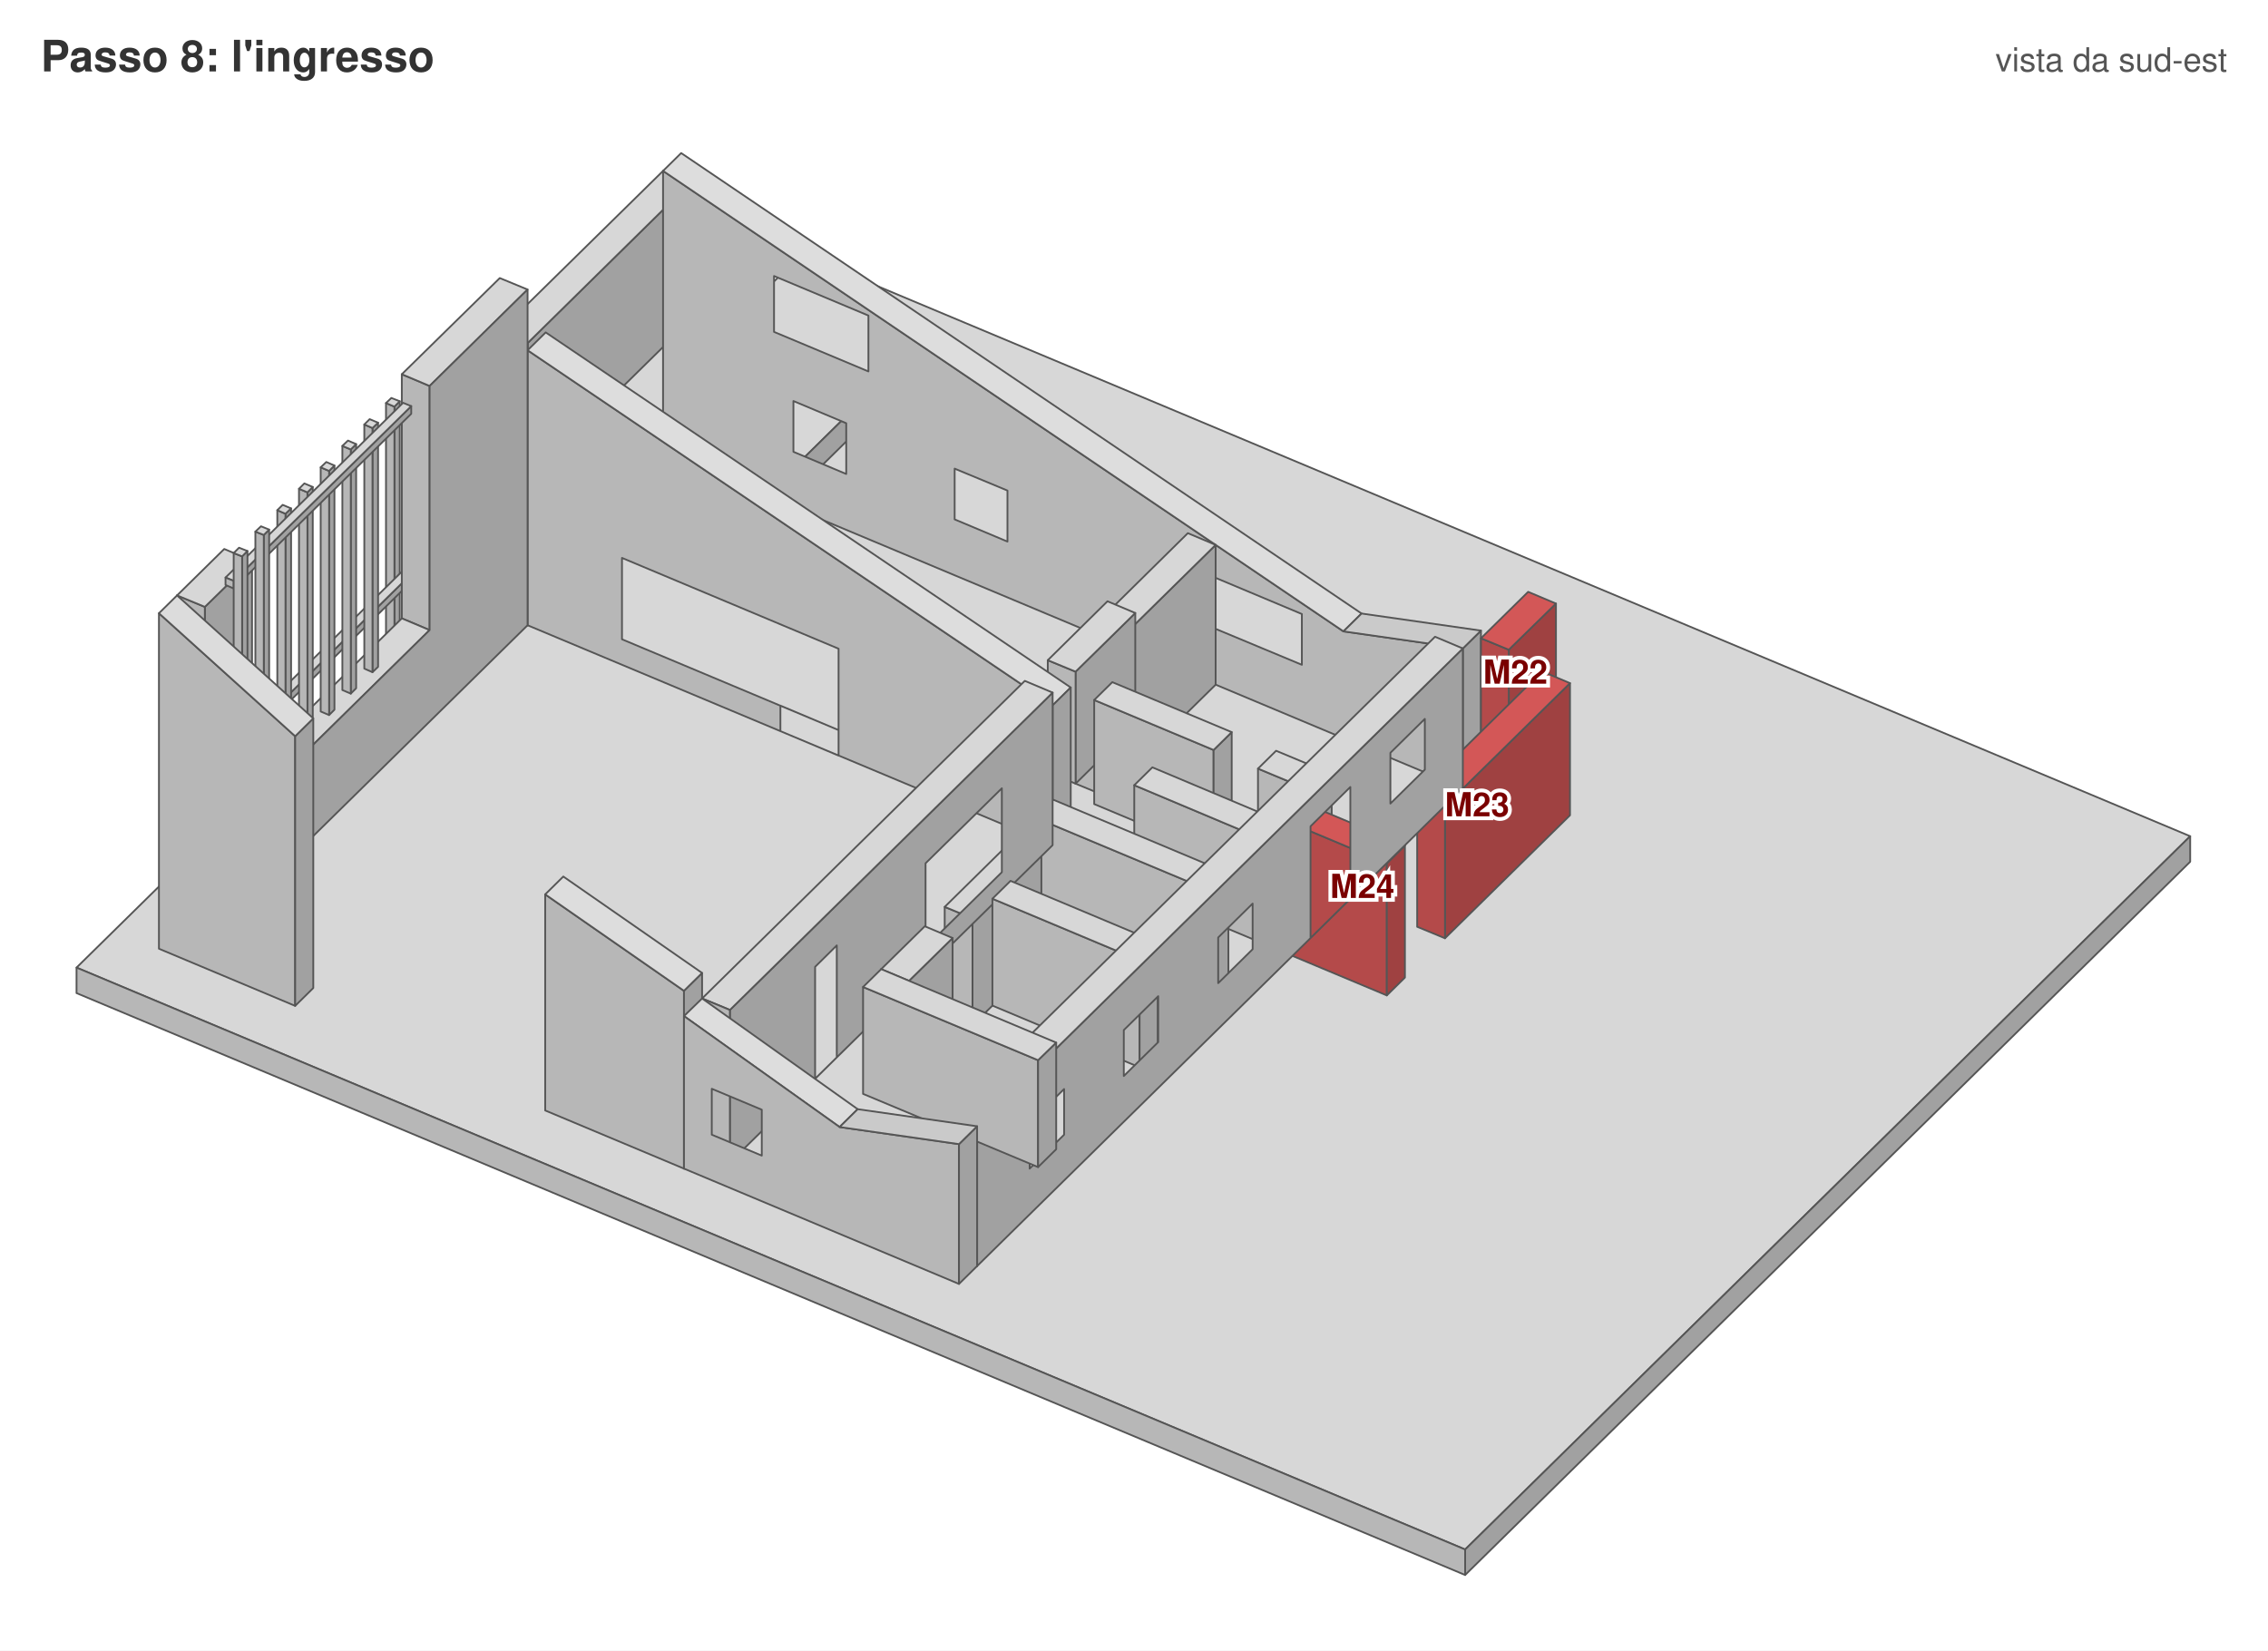
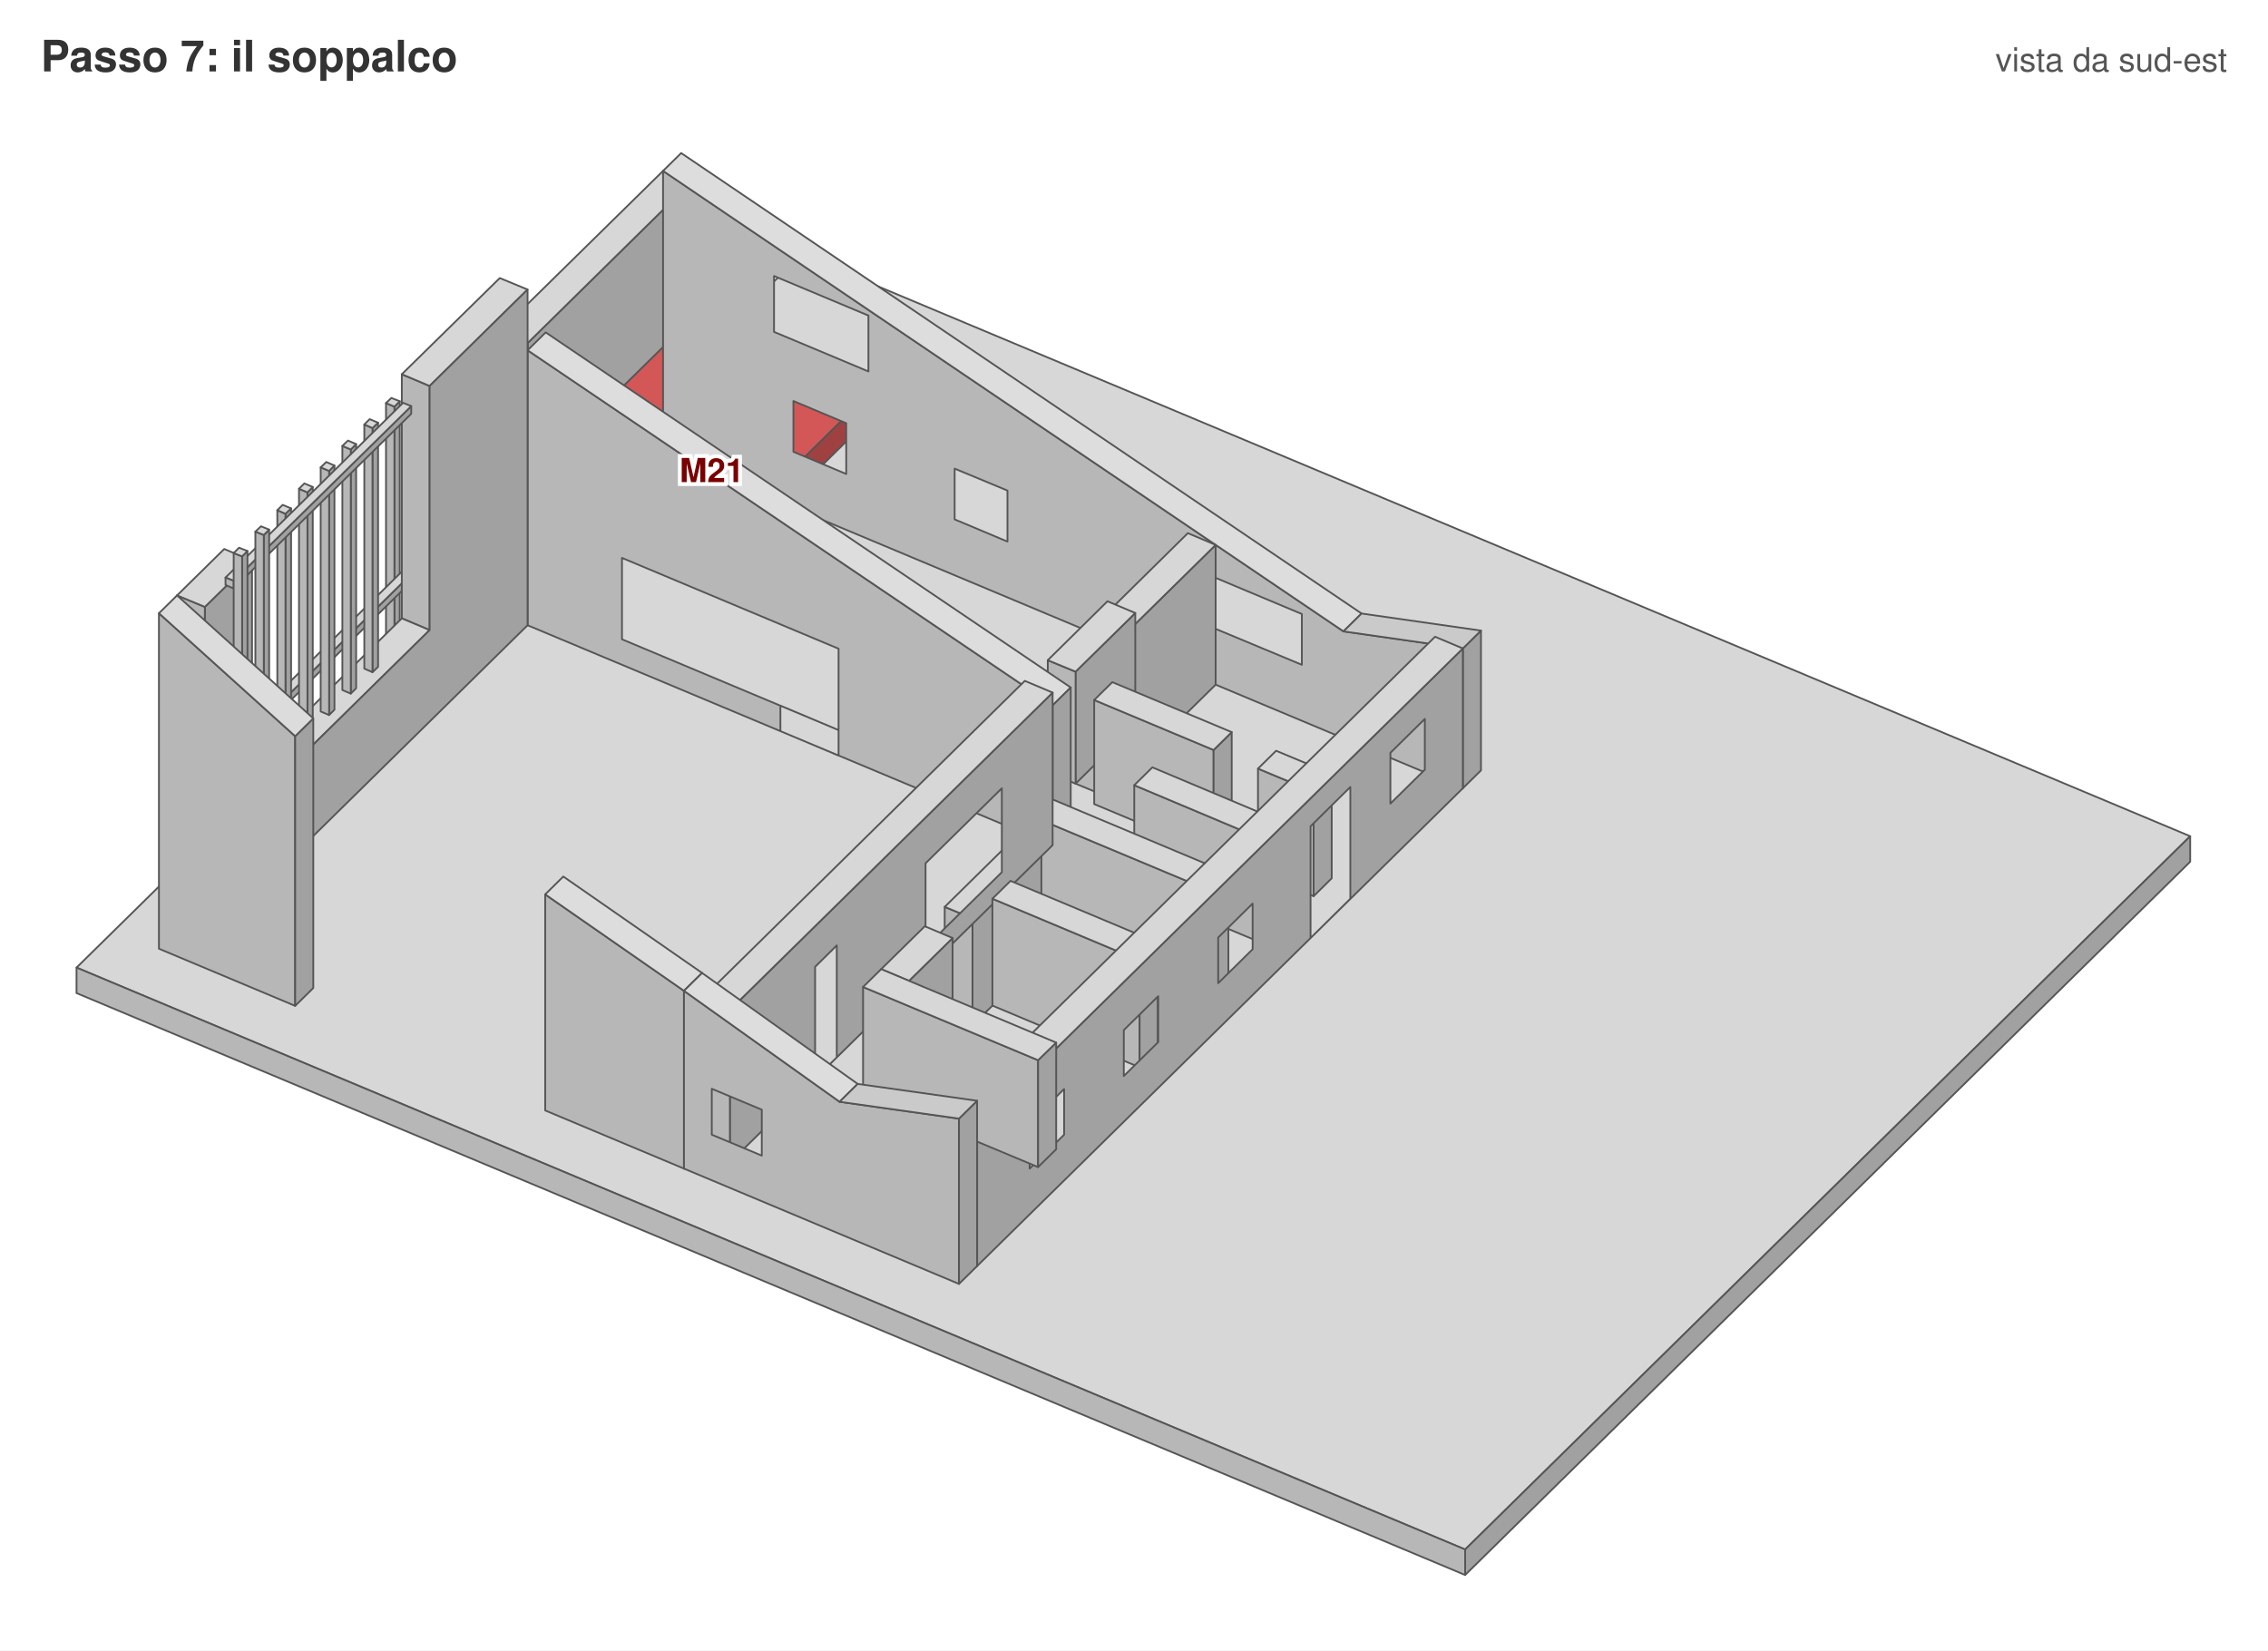
<svg xmlns="http://www.w3.org/2000/svg" viewBox="0 0 889 647" width="889" height="647">
  <rect width="100%" height="100%" fill="#ffffff" />
-   <text x="16" y="28" font-family="Helvetica, Arial, sans-serif" font-size="17" font-weight="bold" fill="#333">Passo 8: l'ingresso</text>
+   <text x="16" y="28" font-family="Helvetica, Arial, sans-serif" font-size="17" font-weight="bold" fill="#333">Passo 7: il soppalco</text>
  <path d="M 314.2 99.7 L 858.5 327.8 L 574.3 607.4 L 30.0 379.3 Z" fill="rgb(215,215,215)" fill-rule="evenodd" stroke="#555" stroke-width="0.7" stroke-linejoin="round" />
  <path d="M 858.5 337.8 L 574.3 617.4 L 574.3 607.4 L 858.5 327.8 Z" fill="rgb(161,161,161)" fill-rule="evenodd" stroke="#555" stroke-width="0.7" stroke-linejoin="round" />
  <path d="M 574.3 617.4 L 30.0 389.3 L 30.0 379.3 L 574.3 607.4 Z" fill="rgb(183,183,183)" fill-rule="evenodd" stroke="#555" stroke-width="0.7" stroke-linejoin="round" />
  <path d="M 270.7 182.2 L 206.8 245.1 L 206.8 134.5 L 270.7 71.6 Z M 267.2 163.8 L 240.9 189.6 L 240.9 169.7 L 267.2 143.8 Z" fill="rgb(161,161,161)" fill-rule="evenodd" stroke="#555" stroke-width="0.7" stroke-linejoin="round" />
  <path d="M 195.9 240.5 L 195.9 129.9 L 206.8 134.5 L 206.8 245.1 Z" fill="rgb(183,183,183)" fill-rule="evenodd" stroke="#555" stroke-width="0.7" stroke-linejoin="round" />
  <path d="M 195.9 129.9 L 259.9 67.0 L 270.7 71.6 L 206.8 134.5 Z" fill="rgb(215,215,215)" fill-rule="evenodd" stroke="#555" stroke-width="0.7" stroke-linejoin="round" />
-   <path d="M 270.7 125.4 L 340.4 154.6 L 283.6 210.5 L 213.9 181.3 Z" fill="rgb(215,215,215)" fill-rule="evenodd" stroke="#555" stroke-width="0.7" stroke-linejoin="round" />
-   <path d="M 340.4 164.5 L 283.6 220.5 L 283.6 210.5 L 340.4 154.6 Z" fill="rgb(161,161,161)" fill-rule="evenodd" stroke="#555" stroke-width="0.7" stroke-linejoin="round" />
-   <path d="M 283.6 220.5 L 213.9 191.3 L 213.9 181.3 L 283.6 210.5 Z" fill="rgb(183,183,183)" fill-rule="evenodd" stroke="#555" stroke-width="0.7" stroke-linejoin="round" />
+   <path d="M 270.7 125.4 L 340.4 154.6 L 283.6 210.5 L 213.9 181.3 Z" fill="rgb(211,87,87)" fill-rule="evenodd" stroke="#555" stroke-width="0.7" stroke-linejoin="round" />
+   <path d="M 340.4 164.5 L 283.6 220.5 L 283.6 210.5 L 340.4 154.6 Z" fill="rgb(159,65,65)" fill-rule="evenodd" stroke="#555" stroke-width="0.7" stroke-linejoin="round" />
+   <path d="M 283.6 220.5 L 213.9 191.3 L 213.9 181.3 L 283.6 210.5 Z" fill="rgb(180,74,74)" fill-rule="evenodd" stroke="#555" stroke-width="0.7" stroke-linejoin="round" />
  <path d="M 259.9 177.6 L 573.4 309.0 L 573.4 254.2 L 526.6 247.5 L 259.9 67.0 Z M 311.0 177.1 L 331.7 185.8 L 331.7 165.9 L 311.0 157.2 Z M 374.2 203.6 L 394.9 212.3 L 394.9 192.3 L 374.2 183.7 Z M 474.3 245.6 L 510.3 260.6 L 510.3 240.7 L 474.3 225.6 Z M 303.4 130.1 L 340.4 145.6 L 340.4 123.7 L 303.4 108.2 Z" fill="rgb(183,183,183)" fill-rule="evenodd" stroke="#555" stroke-width="0.7" stroke-linejoin="round" />
  <path d="M 533.7 240.5 L 267.0 60.0 L 259.9 67.0 L 526.6 247.5 Z" fill="rgb(221,221,221)" fill-rule="evenodd" stroke="#555" stroke-width="0.7" stroke-linejoin="round" />
  <path d="M 580.5 302.0 L 580.5 247.2 L 573.4 254.2 L 573.4 309.0 Z" fill="rgb(161,161,161)" fill-rule="evenodd" stroke="#555" stroke-width="0.7" stroke-linejoin="round" />
  <path d="M 580.5 247.2 L 533.7 240.5 L 526.6 247.5 L 573.4 254.2 Z" fill="rgb(202,202,202)" fill-rule="evenodd" stroke="#555" stroke-width="0.7" stroke-linejoin="round" />
  <path d="M 476.5 268.4 L 432.5 311.7 L 432.5 256.9 L 476.5 213.6 Z" fill="rgb(161,161,161)" fill-rule="evenodd" stroke="#555" stroke-width="0.7" stroke-linejoin="round" />
  <path d="M 421.6 252.4 L 465.6 209.0 L 476.5 213.6 L 432.5 256.9 Z" fill="rgb(215,215,215)" fill-rule="evenodd" stroke="#555" stroke-width="0.7" stroke-linejoin="round" />
  <path d="M 421.6 307.2 L 421.6 252.4 L 432.5 256.9 L 432.5 311.7 Z" fill="rgb(183,183,183)" fill-rule="evenodd" stroke="#555" stroke-width="0.7" stroke-linejoin="round" />
  <path d="M 445.0 284.1 L 421.6 307.2 L 421.6 263.3 L 445.0 240.3 Z" fill="rgb(161,161,161)" fill-rule="evenodd" stroke="#555" stroke-width="0.7" stroke-linejoin="round" />
  <path d="M 410.7 302.6 L 410.7 258.8 L 421.6 263.3 L 421.6 307.2 Z" fill="rgb(183,183,183)" fill-rule="evenodd" stroke="#555" stroke-width="0.7" stroke-linejoin="round" />
  <path d="M 410.7 258.8 L 434.1 235.7 L 445.0 240.3 L 421.6 263.3 Z" fill="rgb(215,215,215)" fill-rule="evenodd" stroke="#555" stroke-width="0.7" stroke-linejoin="round" />
-   <path d="M 609.9 288.4 L 591.4 306.6 L 591.4 254.7 L 609.9 236.6 Z" fill="rgb(159,65,65)" fill-rule="evenodd" stroke="#555" stroke-width="0.7" stroke-linejoin="round" />
-   <path d="M 580.5 302.0 L 580.5 250.2 L 591.4 254.7 L 591.4 306.6 Z" fill="rgb(180,74,74)" fill-rule="evenodd" stroke="#555" stroke-width="0.7" stroke-linejoin="round" />
-   <path d="M 580.5 250.2 L 599.0 232.0 L 609.9 236.6 L 591.4 254.7 Z" fill="rgb(211,87,87)" fill-rule="evenodd" stroke="#555" stroke-width="0.7" stroke-linejoin="round" />
  <path d="M 206.8 245.1 L 412.6 331.3 L 412.6 276.5 L 206.8 137.3 Z M 243.8 250.6 L 328.7 286.2 L 328.7 254.3 L 243.8 218.7 Z M 305.9 286.6 L 328.7 296.2 L 328.7 286.2 L 305.9 276.6 Z" fill="rgb(183,183,183)" fill-rule="evenodd" stroke="#555" stroke-width="0.7" stroke-linejoin="round" />
  <path d="M 419.7 269.5 L 213.9 130.3 L 206.8 137.3 L 412.6 276.5 Z" fill="rgb(221,221,221)" fill-rule="evenodd" stroke="#555" stroke-width="0.7" stroke-linejoin="round" />
  <path d="M 419.7 324.3 L 419.7 269.5 L 412.6 276.5 L 412.6 331.3 Z" fill="rgb(161,161,161)" fill-rule="evenodd" stroke="#555" stroke-width="0.7" stroke-linejoin="round" />
  <path d="M 428.9 315.2 L 475.7 334.8 L 475.7 294.0 L 428.9 274.4 Z" fill="rgb(183,183,183)" fill-rule="evenodd" stroke="#555" stroke-width="0.7" stroke-linejoin="round" />
  <path d="M 482.8 327.9 L 482.8 287.0 L 475.7 294.0 L 475.7 334.8 Z" fill="rgb(161,161,161)" fill-rule="evenodd" stroke="#555" stroke-width="0.7" stroke-linejoin="round" />
  <path d="M 482.8 287.0 L 436.0 267.4 L 428.9 274.4 L 475.7 294.0 Z" fill="rgb(215,215,215)" fill-rule="evenodd" stroke="#555" stroke-width="0.7" stroke-linejoin="round" />
  <path d="M 156.7 253.0 L 154.6 255.1 L 154.6 159.4 L 156.7 157.3 Z" fill="rgb(161,161,161)" fill-rule="evenodd" stroke="#555" stroke-width="0.7" stroke-linejoin="round" />
  <path d="M 151.3 253.7 L 151.3 158.0 L 154.6 159.4 L 154.6 255.1 Z" fill="rgb(183,183,183)" fill-rule="evenodd" stroke="#555" stroke-width="0.7" stroke-linejoin="round" />
  <path d="M 151.3 158.0 L 153.4 156.0 L 156.7 157.3 L 154.6 159.4 Z" fill="rgb(215,215,215)" fill-rule="evenodd" stroke="#555" stroke-width="0.7" stroke-linejoin="round" />
  <path d="M 161.2 228.0 L 91.6 296.5 L 91.6 293.5 L 161.2 225.0 Z" fill="rgb(161,161,161)" fill-rule="evenodd" stroke="#555" stroke-width="0.7" stroke-linejoin="round" />
  <path d="M 88.4 292.1 L 158.0 223.6 L 161.2 225.0 L 91.6 293.5 Z" fill="rgb(215,215,215)" fill-rule="evenodd" stroke="#555" stroke-width="0.7" stroke-linejoin="round" />
  <path d="M 88.4 295.1 L 88.4 292.1 L 91.6 293.5 L 91.6 296.5 Z" fill="rgb(183,183,183)" fill-rule="evenodd" stroke="#555" stroke-width="0.7" stroke-linejoin="round" />
  <path d="M 157.5 242.4 L 157.5 146.7 L 168.4 151.3 L 168.4 247.0 Z" fill="rgb(183,183,183)" fill-rule="evenodd" stroke="#555" stroke-width="0.7" stroke-linejoin="round" />
  <path d="M 87.9 310.9 L 157.5 242.4 L 168.4 247.0 L 98.8 315.5 Z" fill="rgb(215,215,215)" fill-rule="evenodd" stroke="#555" stroke-width="0.7" stroke-linejoin="round" />
  <path d="M 157.5 146.7 L 195.9 109.0 L 206.8 113.5 L 168.4 151.3 Z" fill="rgb(215,215,215)" fill-rule="evenodd" stroke="#555" stroke-width="0.7" stroke-linejoin="round" />
  <path d="M 206.8 245.1 L 80.3 369.5 L 80.3 237.9 L 98.8 219.8 L 98.8 315.5 L 168.4 247.0 L 168.4 151.3 L 206.8 113.5 Z" fill="rgb(161,161,161)" fill-rule="evenodd" stroke="#555" stroke-width="0.7" stroke-linejoin="round" />
  <path d="M 69.4 364.9 L 69.4 233.4 L 80.3 237.9 L 80.3 369.5 Z" fill="rgb(183,183,183)" fill-rule="evenodd" stroke="#555" stroke-width="0.7" stroke-linejoin="round" />
  <path d="M 69.4 233.4 L 87.9 215.2 L 98.8 219.8 L 80.3 237.9 Z" fill="rgb(215,215,215)" fill-rule="evenodd" stroke="#555" stroke-width="0.7" stroke-linejoin="round" />
  <path d="M 148.2 261.4 L 146.0 263.5 L 146.0 167.8 L 148.2 165.7 Z" fill="rgb(161,161,161)" fill-rule="evenodd" stroke="#555" stroke-width="0.7" stroke-linejoin="round" />
  <path d="M 142.8 262.1 L 142.8 166.4 L 146.0 167.8 L 146.0 263.5 Z" fill="rgb(183,183,183)" fill-rule="evenodd" stroke="#555" stroke-width="0.7" stroke-linejoin="round" />
  <path d="M 142.8 166.4 L 144.9 164.3 L 148.2 165.7 L 146.0 167.8 Z" fill="rgb(215,215,215)" fill-rule="evenodd" stroke="#555" stroke-width="0.7" stroke-linejoin="round" />
  <path d="M 493.1 342.1 L 514.9 351.3 L 514.9 310.4 L 493.1 301.3 Z" fill="rgb(183,183,183)" fill-rule="evenodd" stroke="#555" stroke-width="0.7" stroke-linejoin="round" />
  <path d="M 522.0 344.3 L 522.0 303.4 L 514.9 310.4 L 514.9 351.3 Z" fill="rgb(161,161,161)" fill-rule="evenodd" stroke="#555" stroke-width="0.7" stroke-linejoin="round" />
  <path d="M 522.0 303.4 L 500.2 294.3 L 493.1 301.3 L 514.9 310.4 Z" fill="rgb(215,215,215)" fill-rule="evenodd" stroke="#555" stroke-width="0.7" stroke-linejoin="round" />
-   <path d="M 615.4 319.6 L 566.4 367.8 L 566.4 316.0 L 615.4 267.8 Z" fill="rgb(159,65,65)" fill-rule="evenodd" stroke="#555" stroke-width="0.7" stroke-linejoin="round" />
-   <path d="M 555.5 311.5 L 604.5 263.2 L 615.4 267.8 L 566.4 316.0 Z" fill="rgb(211,87,87)" fill-rule="evenodd" stroke="#555" stroke-width="0.7" stroke-linejoin="round" />
-   <path d="M 555.5 363.3 L 555.5 311.5 L 566.4 316.0 L 566.4 367.8 Z" fill="rgb(180,74,74)" fill-rule="evenodd" stroke="#555" stroke-width="0.7" stroke-linejoin="round" />
  <path d="M 139.6 269.8 L 137.5 271.9 L 137.5 176.2 L 139.6 174.1 Z" fill="rgb(161,161,161)" fill-rule="evenodd" stroke="#555" stroke-width="0.7" stroke-linejoin="round" />
  <path d="M 134.2 270.5 L 134.2 174.8 L 137.5 176.2 L 137.5 271.9 Z" fill="rgb(183,183,183)" fill-rule="evenodd" stroke="#555" stroke-width="0.7" stroke-linejoin="round" />
  <path d="M 134.2 174.8 L 136.4 172.7 L 139.6 174.1 L 137.5 176.2 Z" fill="rgb(215,215,215)" fill-rule="evenodd" stroke="#555" stroke-width="0.7" stroke-linejoin="round" />
  <path d="M 444.6 348.7 L 495.7 370.1 L 495.7 329.3 L 444.6 307.8 Z" fill="rgb(183,183,183)" fill-rule="evenodd" stroke="#555" stroke-width="0.7" stroke-linejoin="round" />
  <path d="M 502.8 363.1 L 502.8 322.3 L 495.7 329.3 L 495.7 370.1 Z" fill="rgb(161,161,161)" fill-rule="evenodd" stroke="#555" stroke-width="0.7" stroke-linejoin="round" />
  <path d="M 502.8 322.3 L 451.7 300.8 L 444.6 307.8 L 495.7 329.3 Z" fill="rgb(215,215,215)" fill-rule="evenodd" stroke="#555" stroke-width="0.7" stroke-linejoin="round" />
  <path d="M 131.1 278.2 L 129.0 280.3 L 129.0 184.6 L 131.1 182.5 Z" fill="rgb(161,161,161)" fill-rule="evenodd" stroke="#555" stroke-width="0.7" stroke-linejoin="round" />
  <path d="M 125.7 278.9 L 125.7 183.2 L 129.0 184.6 L 129.0 280.3 Z" fill="rgb(183,183,183)" fill-rule="evenodd" stroke="#555" stroke-width="0.7" stroke-linejoin="round" />
  <path d="M 125.7 183.2 L 127.9 181.1 L 131.1 182.5 L 129.0 184.6 Z" fill="rgb(215,215,215)" fill-rule="evenodd" stroke="#555" stroke-width="0.7" stroke-linejoin="round" />
  <path d="M 122.6 286.5 L 120.5 288.6 L 120.5 193.0 L 122.6 190.9 Z" fill="rgb(161,161,161)" fill-rule="evenodd" stroke="#555" stroke-width="0.7" stroke-linejoin="round" />
  <path d="M 117.2 287.3 L 117.2 191.6 L 120.5 193.0 L 120.5 288.6 Z" fill="rgb(183,183,183)" fill-rule="evenodd" stroke="#555" stroke-width="0.7" stroke-linejoin="round" />
  <path d="M 117.2 191.6 L 119.3 189.5 L 122.6 190.9 L 120.5 193.0 Z" fill="rgb(215,215,215)" fill-rule="evenodd" stroke="#555" stroke-width="0.7" stroke-linejoin="round" />
  <path d="M 405.8 362.4 L 474.4 391.1 L 474.4 349.2 L 405.8 320.5 Z" fill="rgb(183,183,183)" fill-rule="evenodd" stroke="#555" stroke-width="0.7" stroke-linejoin="round" />
  <path d="M 481.5 384.1 L 481.5 342.3 L 474.4 349.2 L 474.4 391.1 Z" fill="rgb(161,161,161)" fill-rule="evenodd" stroke="#555" stroke-width="0.7" stroke-linejoin="round" />
  <path d="M 481.5 342.3 L 412.9 313.5 L 405.8 320.5 L 474.4 349.2 Z" fill="rgb(215,215,215)" fill-rule="evenodd" stroke="#555" stroke-width="0.7" stroke-linejoin="round" />
  <path d="M 114.1 294.9 L 111.9 297.0 L 111.9 201.4 L 114.1 199.3 Z" fill="rgb(161,161,161)" fill-rule="evenodd" stroke="#555" stroke-width="0.7" stroke-linejoin="round" />
  <path d="M 108.7 295.7 L 108.7 200.0 L 111.9 201.4 L 111.9 297.0 Z" fill="rgb(183,183,183)" fill-rule="evenodd" stroke="#555" stroke-width="0.7" stroke-linejoin="round" />
  <path d="M 108.7 200.0 L 110.8 197.9 L 114.1 199.3 L 111.9 201.4 Z" fill="rgb(215,215,215)" fill-rule="evenodd" stroke="#555" stroke-width="0.7" stroke-linejoin="round" />
  <path d="M 161.2 162.2 L 91.6 230.7 L 91.6 227.7 L 161.2 159.2 Z" fill="rgb(161,161,161)" fill-rule="evenodd" stroke="#555" stroke-width="0.7" stroke-linejoin="round" />
  <path d="M 88.4 226.4 L 158.0 157.9 L 161.2 159.2 L 91.6 227.7 Z" fill="rgb(215,215,215)" fill-rule="evenodd" stroke="#555" stroke-width="0.7" stroke-linejoin="round" />
  <path d="M 88.4 229.3 L 88.4 226.4 L 91.6 227.7 L 91.6 230.7 Z" fill="rgb(183,183,183)" fill-rule="evenodd" stroke="#555" stroke-width="0.7" stroke-linejoin="round" />
-   <path d="M 506.6 374.7 L 543.6 390.2 L 543.6 338.4 L 506.6 322.9 Z" fill="rgb(180,74,74)" fill-rule="evenodd" stroke="#555" stroke-width="0.7" stroke-linejoin="round" />
-   <path d="M 550.7 383.2 L 550.7 331.4 L 543.6 338.4 L 543.6 390.2 Z" fill="rgb(159,65,65)" fill-rule="evenodd" stroke="#555" stroke-width="0.7" stroke-linejoin="round" />
-   <path d="M 550.7 331.4 L 513.7 315.9 L 506.6 322.9 L 543.6 338.4 Z" fill="rgb(211,87,87)" fill-rule="evenodd" stroke="#555" stroke-width="0.7" stroke-linejoin="round" />
  <path d="M 105.5 303.3 L 103.4 305.4 L 103.4 209.7 L 105.5 207.6 Z" fill="rgb(161,161,161)" fill-rule="evenodd" stroke="#555" stroke-width="0.7" stroke-linejoin="round" />
  <path d="M 100.1 304.1 L 100.1 208.4 L 103.4 209.7 L 103.4 305.4 Z" fill="rgb(183,183,183)" fill-rule="evenodd" stroke="#555" stroke-width="0.7" stroke-linejoin="round" />
  <path d="M 100.1 208.4 L 102.3 206.3 L 105.5 207.6 L 103.4 209.7 Z" fill="rgb(215,215,215)" fill-rule="evenodd" stroke="#555" stroke-width="0.7" stroke-linejoin="round" />
  <path d="M 408.2 375.3 L 381.2 401.9 L 381.2 360.0 L 408.2 333.5 Z" fill="rgb(161,161,161)" fill-rule="evenodd" stroke="#555" stroke-width="0.7" stroke-linejoin="round" />
  <path d="M 370.3 397.3 L 370.3 355.5 L 381.2 360.0 L 381.2 401.9 Z" fill="rgb(183,183,183)" fill-rule="evenodd" stroke="#555" stroke-width="0.7" stroke-linejoin="round" />
  <path d="M 370.3 355.5 L 397.3 328.9 L 408.2 333.5 L 381.2 360.0 Z" fill="rgb(215,215,215)" fill-rule="evenodd" stroke="#555" stroke-width="0.7" stroke-linejoin="round" />
  <path d="M 97.0 311.7 L 94.9 313.8 L 94.9 218.1 L 97.0 216.0 Z" fill="rgb(161,161,161)" fill-rule="evenodd" stroke="#555" stroke-width="0.7" stroke-linejoin="round" />
  <path d="M 91.6 312.4 L 91.6 216.8 L 94.9 218.1 L 94.9 313.8 Z" fill="rgb(183,183,183)" fill-rule="evenodd" stroke="#555" stroke-width="0.7" stroke-linejoin="round" />
  <path d="M 91.6 216.8 L 93.7 214.7 L 97.0 216.0 L 94.9 218.1 Z" fill="rgb(215,215,215)" fill-rule="evenodd" stroke="#555" stroke-width="0.7" stroke-linejoin="round" />
  <path d="M 412.6 331.3 L 286.1 455.7 L 286.1 395.9 L 412.6 271.5 Z M 392.7 341.9 L 362.8 371.3 L 362.8 338.4 L 392.7 309.0 Z M 328.0 414.5 L 319.5 422.9 L 319.5 379.0 L 328.0 370.6 Z" fill="rgb(161,161,161)" fill-rule="evenodd" stroke="#555" stroke-width="0.7" stroke-linejoin="round" />
  <path d="M 275.2 391.4 L 401.7 266.9 L 412.6 271.5 L 286.1 395.9 Z" fill="rgb(215,215,215)" fill-rule="evenodd" stroke="#555" stroke-width="0.7" stroke-linejoin="round" />
  <path d="M 275.2 451.2 L 275.2 391.4 L 286.1 395.9 L 286.1 455.7 Z" fill="rgb(183,183,183)" fill-rule="evenodd" stroke="#555" stroke-width="0.7" stroke-linejoin="round" />
  <path d="M 389.0 394.2 L 446.7 418.4 L 446.7 376.5 L 389.0 352.3 Z" fill="rgb(183,183,183)" fill-rule="evenodd" stroke="#555" stroke-width="0.7" stroke-linejoin="round" />
  <path d="M 453.8 411.4 L 453.8 369.5 L 446.7 376.5 L 446.7 418.4 Z" fill="rgb(161,161,161)" fill-rule="evenodd" stroke="#555" stroke-width="0.7" stroke-linejoin="round" />
  <path d="M 453.8 369.5 L 396.1 345.3 L 389.0 352.3 L 446.7 376.5 Z" fill="rgb(215,215,215)" fill-rule="evenodd" stroke="#555" stroke-width="0.7" stroke-linejoin="round" />
  <path d="M 573.4 309.0 L 383.0 496.3 L 383.0 441.5 L 573.4 254.2 Z M 558.5 301.7 L 545.0 315.0 L 545.0 295.1 L 558.5 281.8 Z M 529.3 352.3 L 513.7 367.7 L 513.7 323.9 L 529.3 308.5 Z M 491.0 372.1 L 477.5 385.4 L 477.5 367.5 L 491.0 354.2 Z M 454.0 408.5 L 440.5 421.8 L 440.5 403.8 L 454.0 390.5 Z M 417.1 444.8 L 403.6 458.1 L 403.6 440.2 L 417.1 426.9 Z" fill="rgb(161,161,161)" fill-rule="evenodd" stroke="#555" stroke-width="0.7" stroke-linejoin="round" />
  <path d="M 372.1 436.9 L 562.5 249.6 L 573.4 254.2 L 383.0 441.5 Z" fill="rgb(215,215,215)" fill-rule="evenodd" stroke="#555" stroke-width="0.7" stroke-linejoin="round" />
  <path d="M 372.1 491.8 L 372.1 436.9 L 383.0 441.5 L 383.0 496.3 Z" fill="rgb(183,183,183)" fill-rule="evenodd" stroke="#555" stroke-width="0.7" stroke-linejoin="round" />
  <path d="M 62.3 371.9 L 115.7 394.3 L 115.7 288.6 L 62.3 240.4 Z" fill="rgb(183,183,183)" fill-rule="evenodd" stroke="#555" stroke-width="0.7" stroke-linejoin="round" />
  <path d="M 122.8 387.3 L 122.8 281.6 L 115.7 288.6 L 115.7 394.3 Z" fill="rgb(161,161,161)" fill-rule="evenodd" stroke="#555" stroke-width="0.7" stroke-linejoin="round" />
  <path d="M 122.8 281.6 L 69.4 233.4 L 62.3 240.4 L 115.7 288.6 Z" fill="rgb(220,220,220)" fill-rule="evenodd" stroke="#555" stroke-width="0.7" stroke-linejoin="round" />
  <path d="M 373.4 409.6 L 356.3 426.3 L 356.3 384.5 L 373.4 367.7 Z" fill="rgb(161,161,161)" fill-rule="evenodd" stroke="#555" stroke-width="0.7" stroke-linejoin="round" />
  <path d="M 345.4 421.8 L 345.4 379.9 L 356.3 384.5 L 356.3 426.3 Z" fill="rgb(183,183,183)" fill-rule="evenodd" stroke="#555" stroke-width="0.7" stroke-linejoin="round" />
  <path d="M 345.4 379.9 L 362.5 363.1 L 373.4 367.7 L 356.3 384.5 Z" fill="rgb(215,215,215)" fill-rule="evenodd" stroke="#555" stroke-width="0.7" stroke-linejoin="round" />
  <path d="M 338.3 428.8 L 406.9 457.5 L 406.9 415.6 L 338.3 386.9 Z" fill="rgb(183,183,183)" fill-rule="evenodd" stroke="#555" stroke-width="0.7" stroke-linejoin="round" />
  <path d="M 414.0 450.5 L 414.0 408.7 L 406.9 415.6 L 406.9 457.5 Z" fill="rgb(161,161,161)" fill-rule="evenodd" stroke="#555" stroke-width="0.7" stroke-linejoin="round" />
  <path d="M 414.0 408.7 L 345.4 379.9 L 338.3 386.9 L 406.9 415.6 Z" fill="rgb(215,215,215)" fill-rule="evenodd" stroke="#555" stroke-width="0.7" stroke-linejoin="round" />
  <path d="M 213.7 435.3 L 268.1 458.1 L 268.1 388.4 L 213.7 350.6 Z" fill="rgb(183,183,183)" fill-rule="evenodd" stroke="#555" stroke-width="0.7" stroke-linejoin="round" />
  <path d="M 275.2 451.2 L 275.2 381.4 L 268.1 388.4 L 268.1 458.1 Z" fill="rgb(161,161,161)" fill-rule="evenodd" stroke="#555" stroke-width="0.7" stroke-linejoin="round" />
  <path d="M 275.2 381.4 L 220.8 343.6 L 213.7 350.6 L 268.1 388.4 Z" fill="rgb(221,221,221)" fill-rule="evenodd" stroke="#555" stroke-width="0.7" stroke-linejoin="round" />
-   <path d="M 336.2 434.8 L 275.2 391.4 L 268.1 398.3 L 329.1 441.8 Z" fill="rgb(221,221,221)" fill-rule="evenodd" stroke="#555" stroke-width="0.7" stroke-linejoin="round" />
-   <path d="M 268.1 458.1 L 375.9 503.3 L 375.9 448.5 L 329.1 441.8 L 268.1 398.3 Z M 279.0 444.8 L 298.6 453.0 L 298.6 435.0 L 279.0 426.8 Z" fill="rgb(183,183,183)" fill-rule="evenodd" stroke="#555" stroke-width="0.7" stroke-linejoin="round" />
-   <path d="M 383.0 496.3 L 383.0 441.5 L 375.9 448.5 L 375.9 503.3 Z" fill="rgb(161,161,161)" fill-rule="evenodd" stroke="#555" stroke-width="0.7" stroke-linejoin="round" />
-   <path d="M 383.0 441.5 L 336.2 434.8 L 329.1 441.8 L 375.9 448.5 Z" fill="rgb(202,202,202)" fill-rule="evenodd" stroke="#555" stroke-width="0.7" stroke-linejoin="round" />
-   <text x="594" y="268" font-family="Helvetica, Arial, sans-serif" font-size="13" font-weight="bold" fill="#7a0000" text-anchor="middle" stroke="#fff" stroke-width="3" paint-order="stroke">M22</text>
-   <text x="579" y="320" font-family="Helvetica, Arial, sans-serif" font-size="13" font-weight="bold" fill="#7a0000" text-anchor="middle" stroke="#fff" stroke-width="3" paint-order="stroke">M23</text>
-   <text x="534" y="352" font-family="Helvetica, Arial, sans-serif" font-size="13" font-weight="bold" fill="#7a0000" text-anchor="middle" stroke="#fff" stroke-width="3" paint-order="stroke">M24</text>
+   <path d="M 268.1 458.1 L 375.9 503.3 L 375.9 438.5 L 329.1 431.9 L 268.1 388.4 Z M 279.0 444.8 L 298.6 453.0 L 298.6 435.0 L 279.0 426.8 Z" fill="rgb(183,183,183)" fill-rule="evenodd" stroke="#555" stroke-width="0.7" stroke-linejoin="round" />
+   <path d="M 336.2 424.9 L 275.2 381.4 L 268.1 388.4 L 329.1 431.9 Z" fill="rgb(221,221,221)" fill-rule="evenodd" stroke="#555" stroke-width="0.7" stroke-linejoin="round" />
+   <path d="M 383.0 496.3 L 383.0 431.5 L 375.9 438.5 L 375.9 503.3 Z" fill="rgb(161,161,161)" fill-rule="evenodd" stroke="#555" stroke-width="0.7" stroke-linejoin="round" />
+   <path d="M 383.0 431.5 L 336.2 424.9 L 329.1 431.9 L 375.9 438.5 Z" fill="rgb(202,202,202)" fill-rule="evenodd" stroke="#555" stroke-width="0.7" stroke-linejoin="round" />
+   <text x="279" y="189" font-family="Helvetica, Arial, sans-serif" font-size="13" font-weight="bold" fill="#7a0000" text-anchor="middle" stroke="#fff" stroke-width="3" paint-order="stroke">M21</text>
  <text x="873" y="28" font-family="Helvetica, Arial, sans-serif" font-size="13" fill="#555" text-anchor="end">vista da sud-est</text>
</svg>
